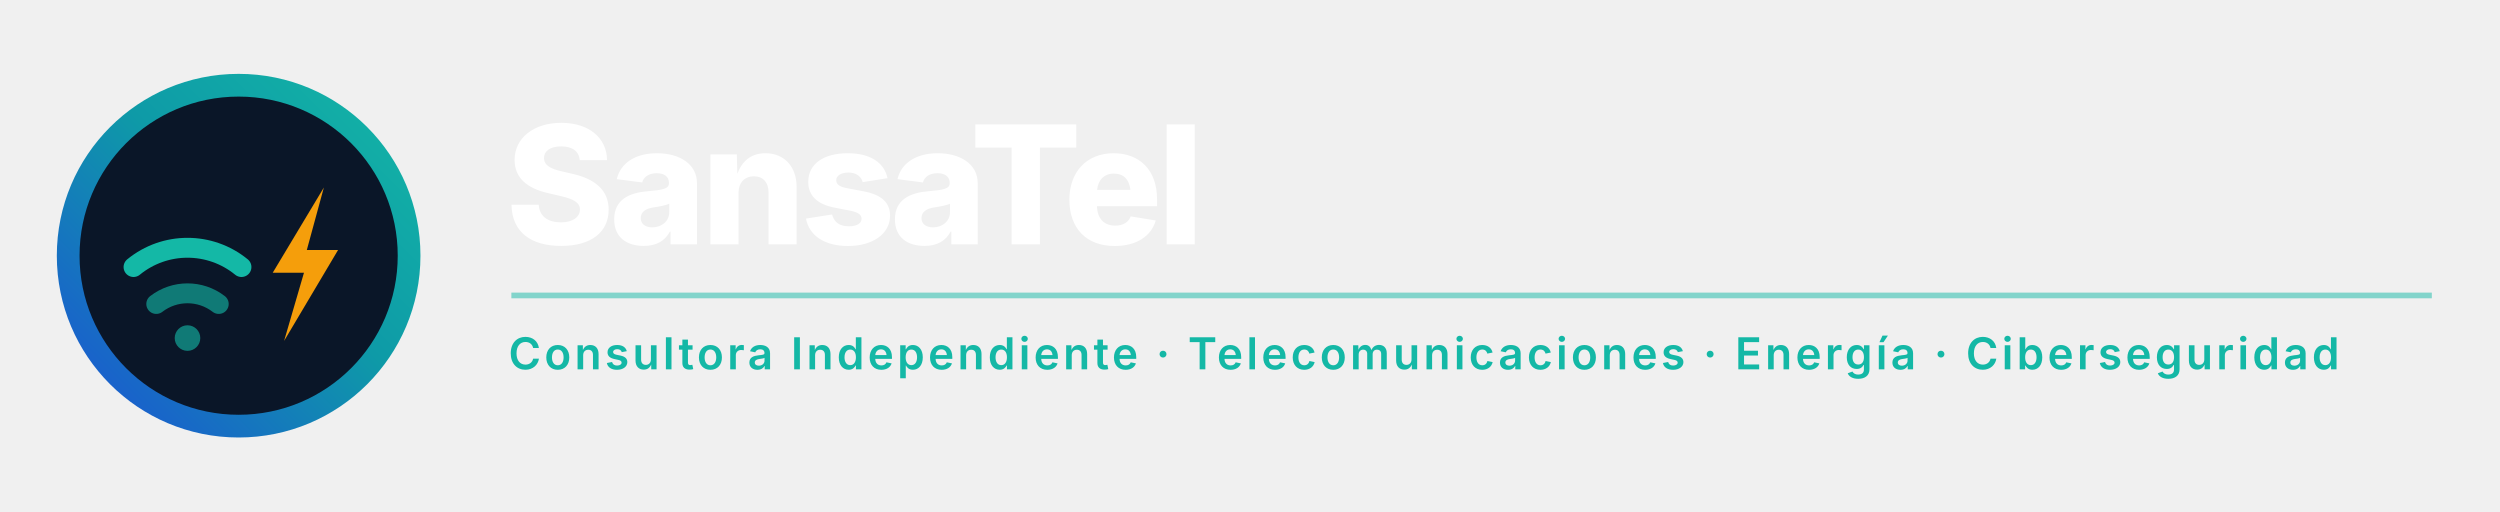
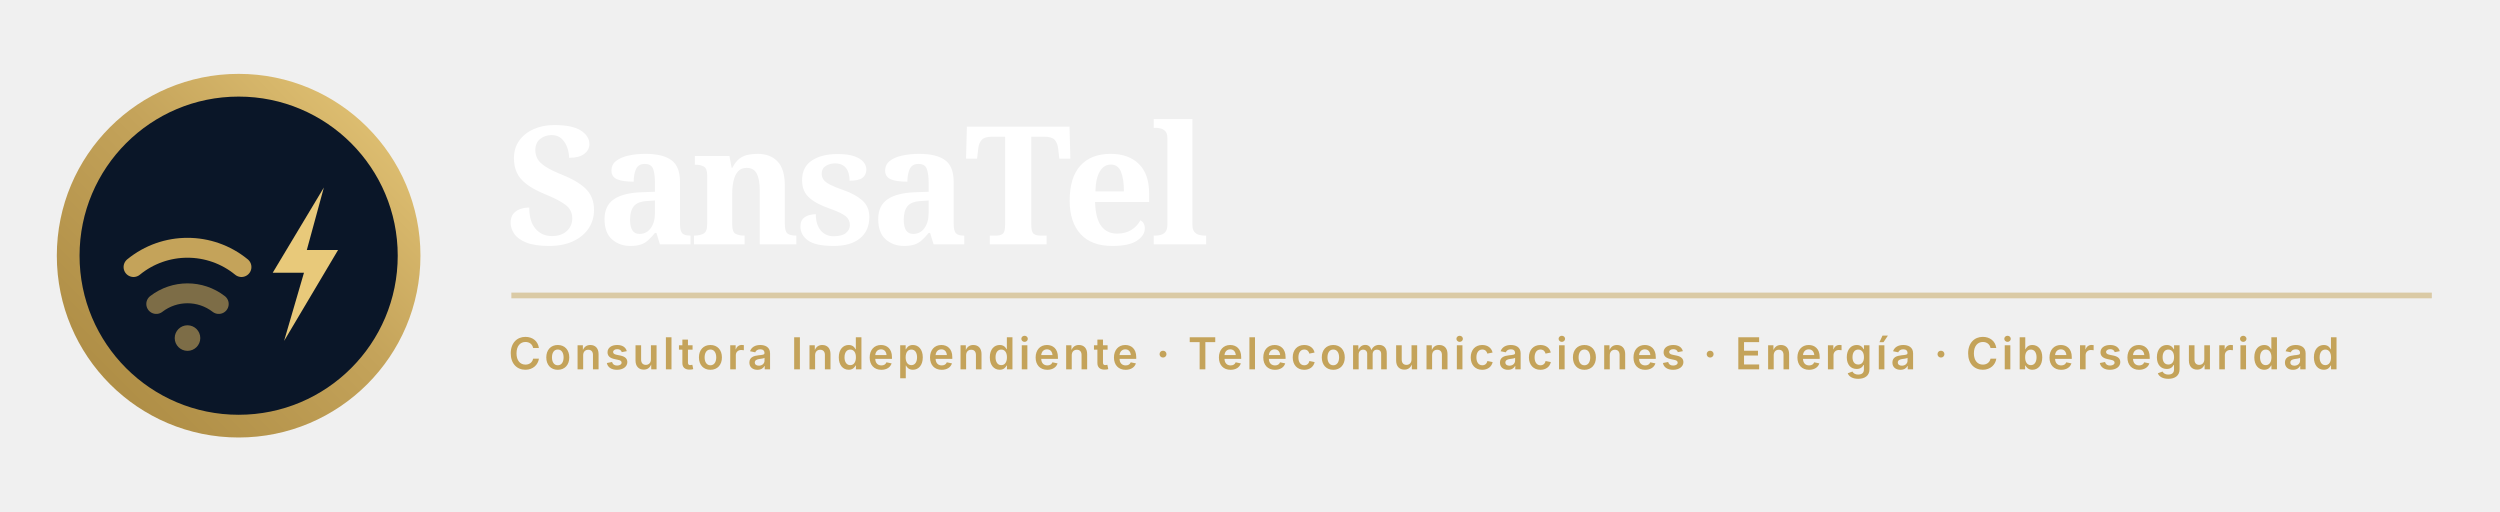
<svg xmlns="http://www.w3.org/2000/svg" viewBox="0 0 880 180" width="880" height="180" role="img" aria-label="SansaTel — Consultora independiente">
  <defs>
    <linearGradient id="ringB" x1="0%" y1="100%" x2="100%" y2="0%">
-       <stop offset="0%" stop-color="#1D4ED8" />
-       <stop offset="55%" stop-color="#0E9AA7" />
-       <stop offset="100%" stop-color="#14B8A6" />
+       <stop offset="0%" stop-color="#A8873F" />
+       <stop offset="55%" stop-color="#C4A35A" />
+       <stop offset="100%" stop-color="#E8C97A" />
    </linearGradient>
  </defs>
  <g transform="translate(20,26)">
    <circle cx="64" cy="64" r="64" fill="url(#ringB)" />
    <circle cx="64" cy="64" r="56" fill="#0A1628" />
    <g transform="translate(-7,0)">
-       <g fill="none" stroke="#14B8A6" stroke-linecap="round">
+       <g fill="none" stroke="#C4A35A" stroke-linecap="round">
        <path d="M34 68 a 30 30 0 0 1 38 0" stroke-width="7" />
        <path d="M42 81 a 18 18 0 0 1 22 0" stroke-width="7" opacity="0.62" />
-         <circle cx="53" cy="93" r="4.5" fill="#14B8A6" stroke="none" opacity="0.62" />
+         <circle cx="53" cy="93" r="4.5" fill="#C4A35A" stroke="none" opacity="0.62" />
      </g>
-       <path d="M101 40 l-18 30 h11 l-7 24 19 -32 h-11 z" fill="#F59E0B" />
+       <path d="M101 40 l-18 30 h11 l-7 24 19 -32 h-11 z" fill="#E8C97A" />
    </g>
  </g>
-   <text x="178" y="86" font-family="Inter, 'Segoe UI', Helvetica, Arial, sans-serif" font-size="58" font-weight="800" letter-spacing="-1.8" fill="#FFFFFF">SansaTel</text>
-   <line x1="180" y1="104" x2="856" y2="104" stroke="#14B8A6" stroke-width="2" opacity="0.5" />
-   <text x="179" y="130" font-family="Inter, 'Segoe UI', Helvetica, Arial, sans-serif" font-size="15.5" font-weight="600" letter-spacing="1.2" fill="#14B8A6">Consultora Independiente · Telecomunicaciones · Energía · Ciberseguridad</text>
+   <text x="178" y="86" font-family="'Playfair Display', Georgia, serif" font-size="58" font-weight="800" letter-spacing="-1.8" fill="#FFFFFF">SansaTel</text>
+   <line x1="180" y1="104" x2="856" y2="104" stroke="#C4A35A" stroke-width="2" opacity="0.5" />
+   <text x="179" y="130" font-family="Inter, Helvetica, Arial, sans-serif" font-size="15.5" font-weight="600" letter-spacing="1.2" fill="#C4A35A">Consultora Independiente · Telecomunicaciones · Energía · Ciberseguridad</text>
</svg>
